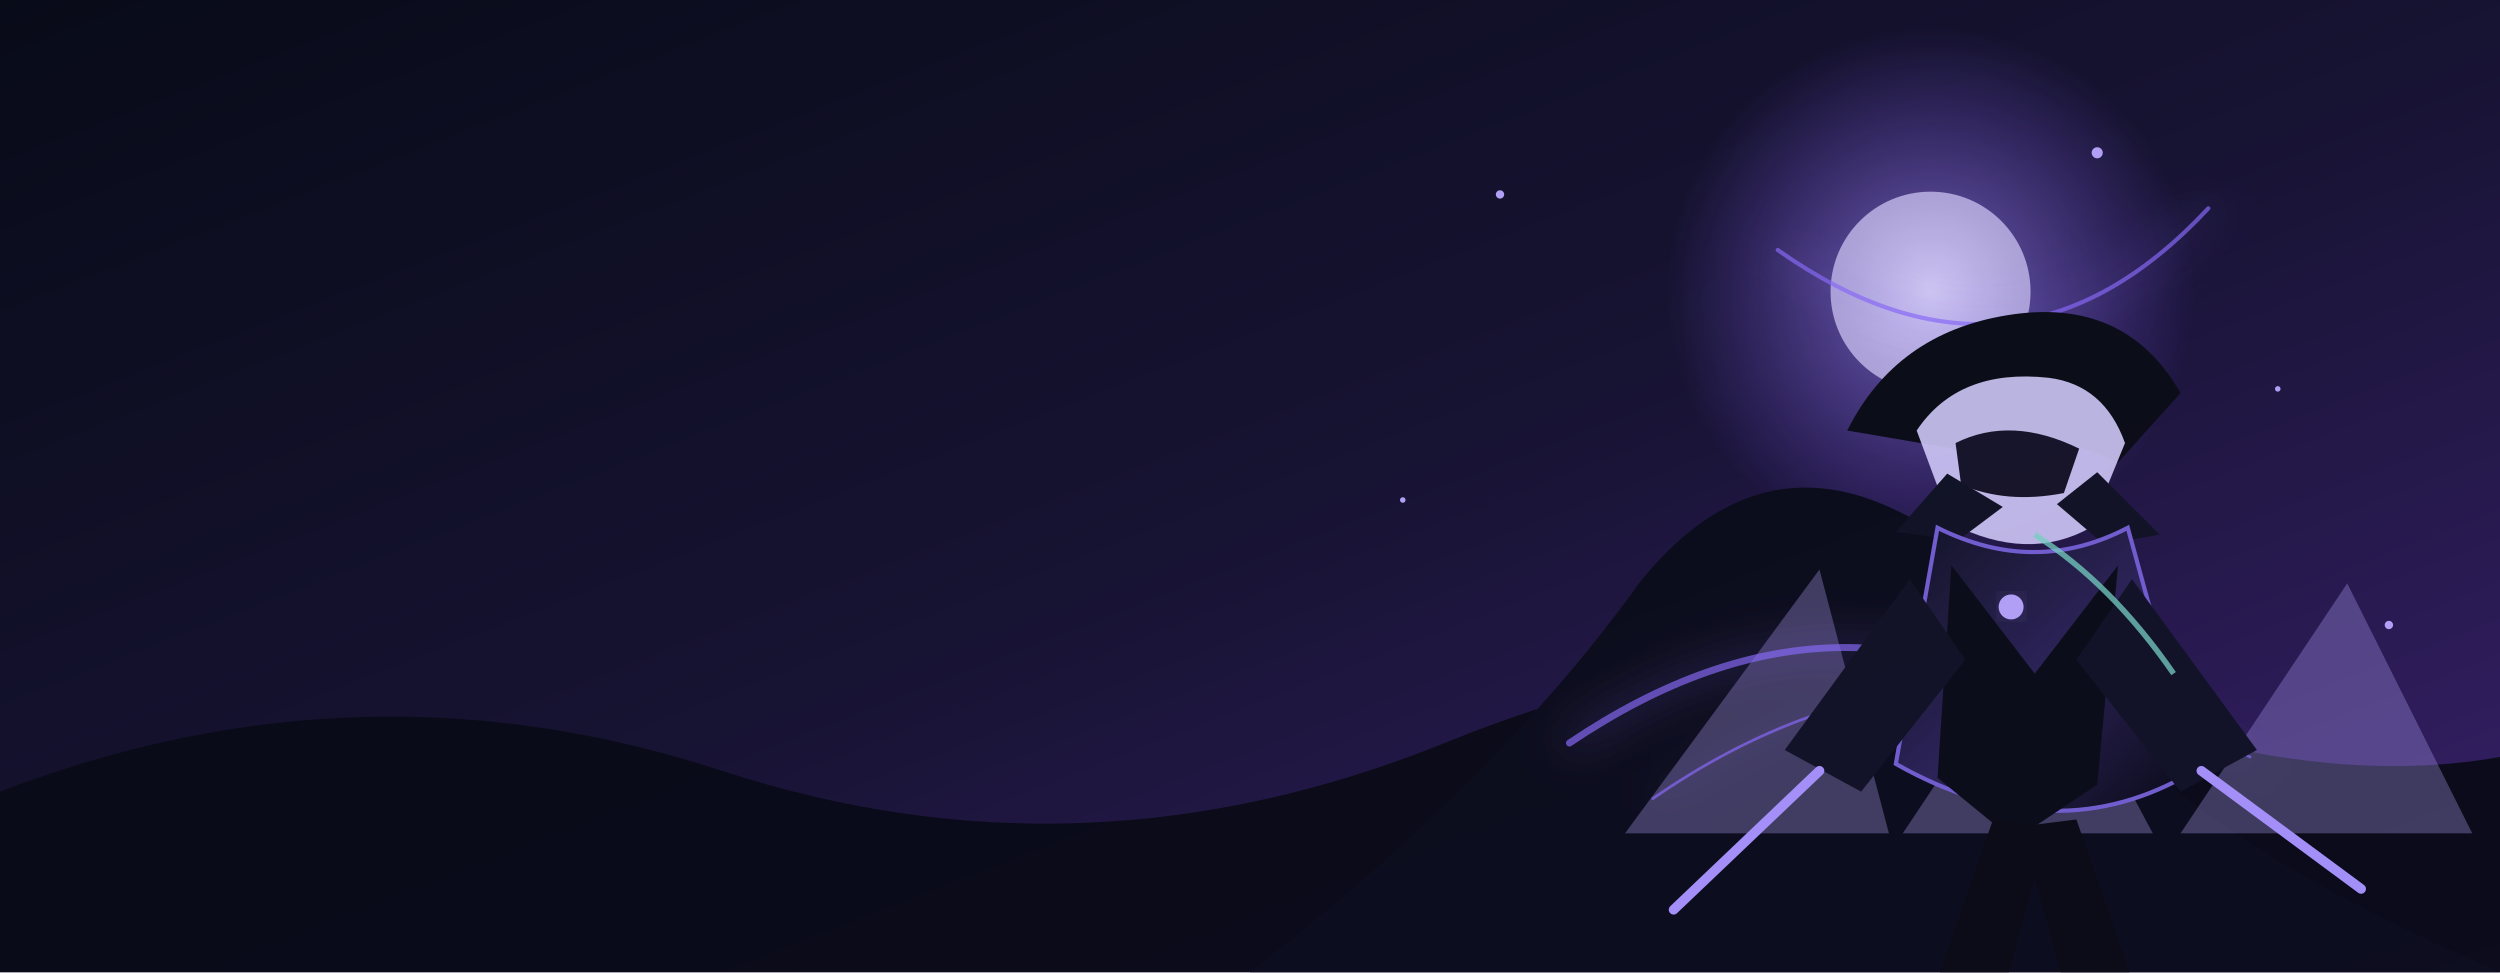
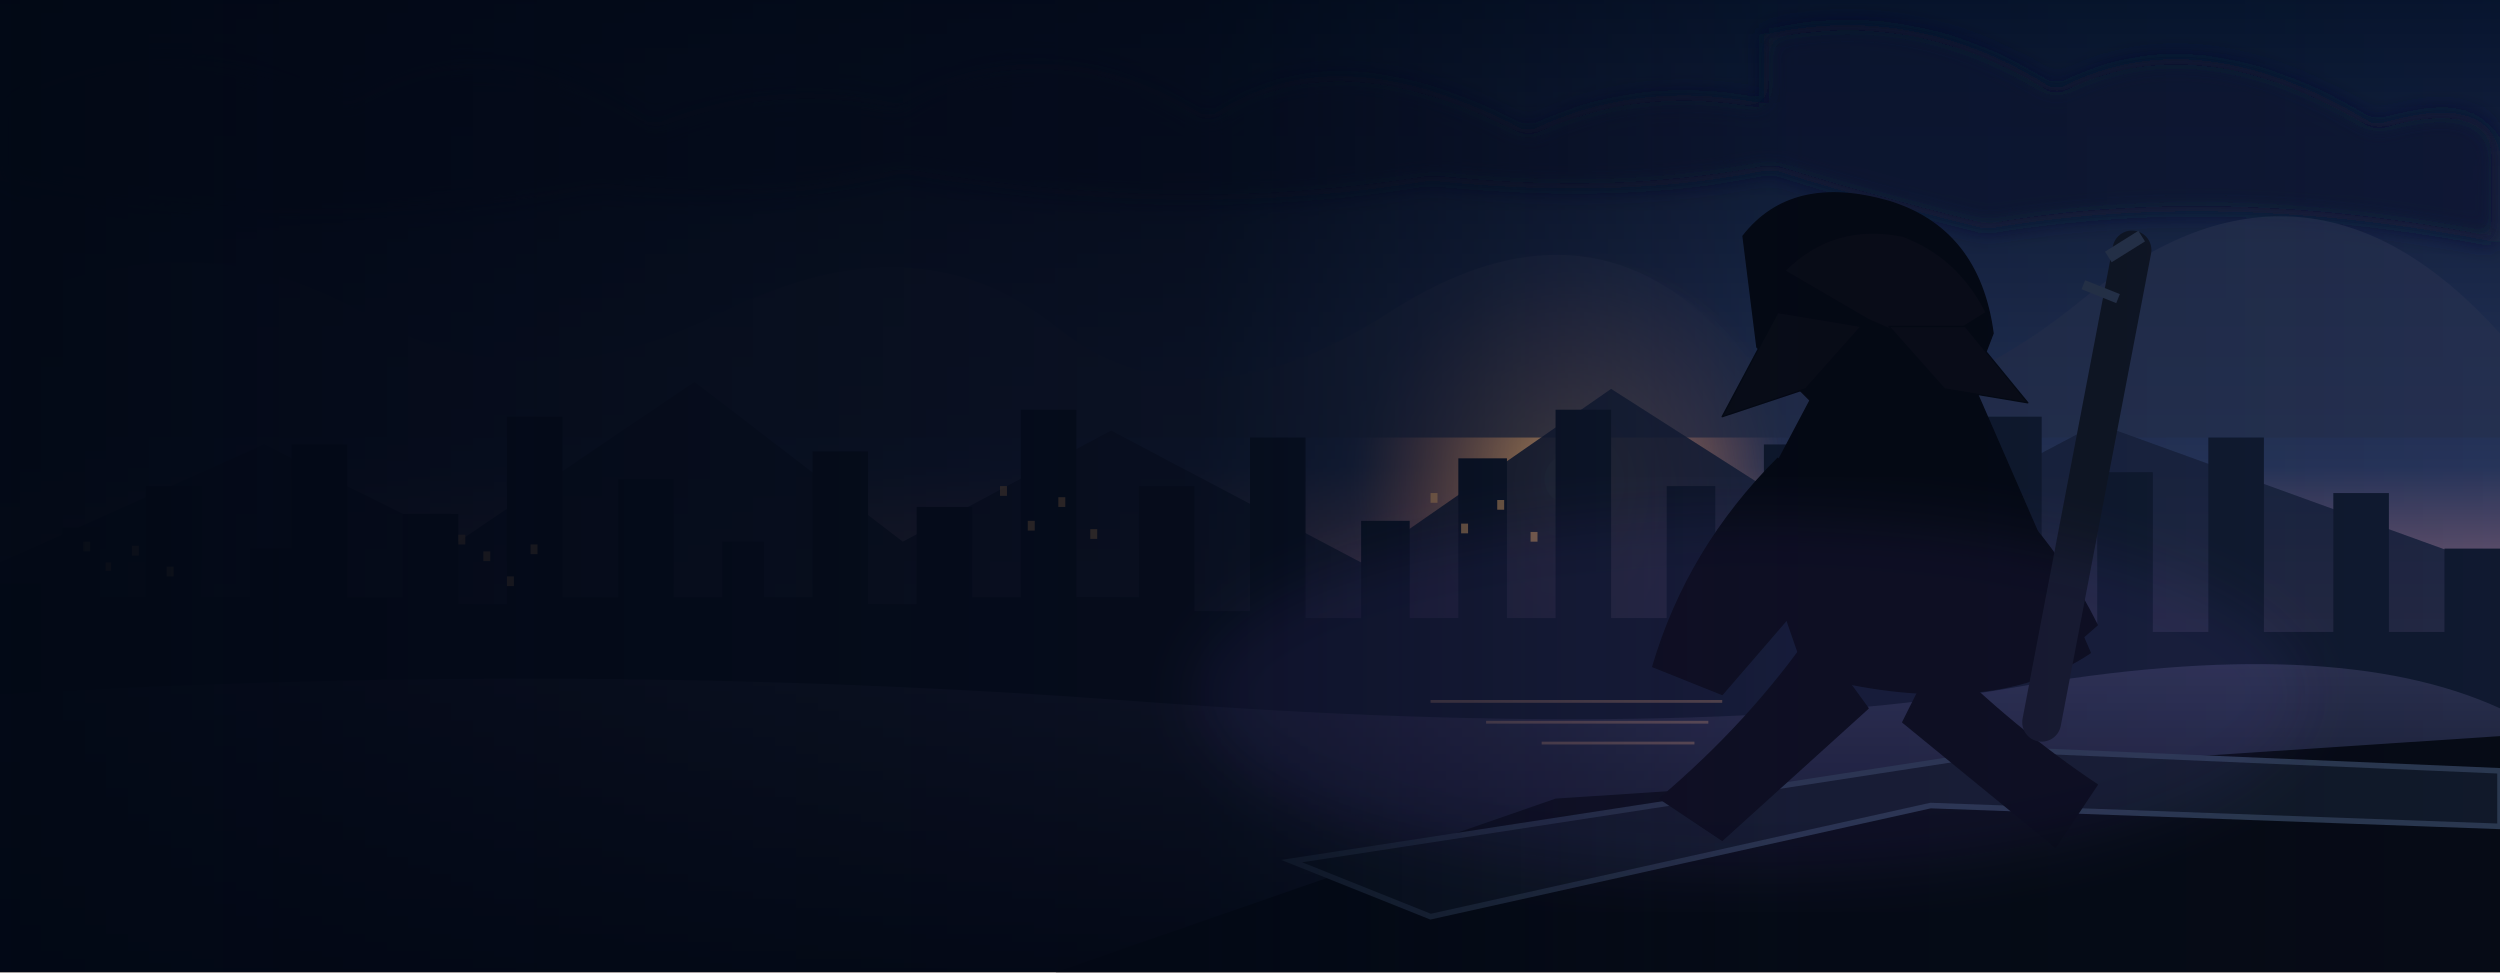
<svg xmlns="http://www.w3.org/2000/svg" viewBox="0 0 1800 700" preserveAspectRatio="xMidYMid slice">
  <defs>
-     <linearGradient id="bg" x1="0" y1="0" x2="1" y2="1">
-       <stop offset="0" stop-color="#080b18" />
-       <stop offset=".52" stop-color="#171333" />
-       <stop offset="1" stop-color="#38206b" />
+     <linearGradient id="sky" x1="0" y1="0" x2="0" y2="1">
+       <stop stop-color="#07152e" />
+       <stop offset=".48" stop-color="#27355b" />
+       <stop offset=".78" stop-color="#d8898e" />
+       <stop offset="1" stop-color="#f6ad7d" />
    </linearGradient>
-     <radialGradient id="moon">
-       <stop stop-color="#ddd2ff" stop-opacity=".95" />
-       <stop offset=".35" stop-color="#9b7dff" stop-opacity=".45" />
-       <stop offset="1" stop-color="#8a5cff" stop-opacity="0" />
+     <linearGradient id="water" x1="0" y1="0" x2="0" y2="1">
+       <stop stop-color="#2b3150" />
+       <stop offset="1" stop-color="#070d1c" />
+     </linearGradient>
+     <linearGradient id="dark" x1="0" y1="0" x2="1" y2="0">
+       <stop stop-color="#020815" stop-opacity=".98" />
+       <stop offset=".48" stop-color="#020815" stop-opacity=".76" />
+       <stop offset=".72" stop-color="#020815" stop-opacity=".16" />
+       <stop offset="1" stop-color="#020815" stop-opacity=".02" />
+     </linearGradient>
+     <radialGradient id="sun">
+       <stop stop-color="#ffe8b0" />
+       <stop offset=".25" stop-color="#ffb878" stop-opacity=".8" />
+       <stop offset="1" stop-color="#ff8d73" stop-opacity="0" />
    </radialGradient>
-     <linearGradient id="cloak" x1="0" y1="0" x2="1" y2="1">
-       <stop stop-color="#111326" />
-       <stop offset=".5" stop-color="#2c2458" />
-       <stop offset="1" stop-color="#080914" />
-     </linearGradient>
-     <filter id="glow">
-       <feGaussianBlur stdDeviation="16" result="b" />
-       <feMerge>
-         <feMergeNode in="b" />
-         <feMergeNode in="SourceGraphic" />
-       </feMerge>
+     <filter id="blur20">
+       <feGaussianBlur stdDeviation="20" />
+     </filter>
+     <filter id="blur8">
+       <feGaussianBlur stdDeviation="8" />
    </filter>
  </defs>
-   <rect width="1800" height="700" fill="url(#bg)" />
-   <circle cx="1390" cy="210" r="190" fill="url(#moon)" />
-   <circle cx="1390" cy="210" r="72" fill="#d9d1ff" opacity=".72" />
-   <path d="M0 570 Q260 470 520 555 T1040 535 T1480 500 T1800 545 V700 H0Z" fill="#090b18" />
-   <path d="M900 700 Q1080 560 1180 420 Q1260 320 1360 365 Q1440 400 1510 515 Q1590 610 1800 700Z" fill="#0b0d1b" />
-   <g opacity=".32" fill="#b8a6ff">
-     <path d="M1170 600l140-190 50 190z" />
-     <path d="M1370 600l100-150 80 150z" />
-     <path d="M1570 600l120-180 90 180z" />
+   <rect width="1800" height="700" fill="url(#sky)" />
+   <circle cx="1130" cy="345" r="155" fill="url(#sun)" filter="url(#blur8)" />
+   <circle cx="1130" cy="345" r="18" fill="#ffe6b0" />
+   <g fill="#0b1732" opacity=".82" filter="url(#blur8)">
+     <path d="M0 75 Q120 10 250 75 Q350 10 470 90 Q590 40 720 100 Q600 155 430 135 Q220 175 0 130Z" />
+     <path d="M650 70 Q760 15 870 85 Q960 20 1100 95 Q1210 40 1350 100 Q1220 150 1030 130 Q850 160 650 125Z" />
+     <path d="M1270 25 Q1380 0 1480 65 Q1580 10 1710 90 Q1790 65 1800 110 L1800 175 Q1600 135 1430 165 Q1330 140 1270 120Z" />
  </g>
-   <g filter="url(#glow)" fill="none" stroke="#8c6cff" stroke-linecap="round" opacity=".7">
-     <path d="M1130 535 Q1330 400 1510 530" stroke-width="5" />
-     <path d="M1190 575 Q1400 430 1620 545" stroke-width="2" />
-     <path d="M1280 180 Q1450 300 1590 150" stroke-width="3" />
+   <g fill="#25304f" opacity=".75">
+     <path d="M0 220 Q140 155 260 225 T520 225 T760 235 T1000 225 T1240 240 T1500 215 T1800 240 V315 H0Z" />
  </g>
-   <g transform="translate(1160 135)">
-     <path d="M170 175 Q205 105 285 92 Q370 78 410 148 L365 198 Q315 172 258 190Z" fill="#0b0d17" />
-     <path d="M220 175 Q250 130 315 137 Q355 142 370 184 L345 245 Q300 270 245 242Z" fill="#d6cfff" opacity=".9" />
-     <path d="M248 184 Q288 164 337 188 L326 220 Q285 228 252 214Z" fill="#17152a" />
-     <path d="M242 206 L205 248 L250 254 L282 230Z" fill="#111326" />
-     <path d="M350 205 L395 250 L355 257 L321 228Z" fill="#111326" />
-     <path d="M235 245 Q305 280 372 245 L420 420 Q320 480 205 415Z" fill="url(#cloak)" stroke="#7561d4" stroke-width="3" />
-     <path d="M245 272 L305 350 L365 272 L350 430 L290 470 L235 425Z" fill="#0b0d18" />
-     <path d="M215 282 L125 405 L180 435 L255 340Z" fill="#111326" />
-     <path d="M375 282 L465 405 L410 435 L335 340Z" fill="#111326" />
-     <path d="M275 455 L235 570 L285 570 L315 460Z" fill="#0a0c15" />
-     <path d="M335 455 L375 570 L325 570 L295 460Z" fill="#0a0c15" />
-     <path d="M150 420 L45 520" stroke="#a995ff" stroke-width="7" stroke-linecap="round" />
-     <path d="M425 420 L540 505" stroke="#a995ff" stroke-width="7" stroke-linecap="round" />
-     <circle cx="288" cy="302" r="9" fill="#b8a6ff" filter="url(#glow)" />
-     <path d="M305 250 Q360 285 405 350" fill="none" stroke="#78d7c7" stroke-width="4" opacity=".75" />
+   <path d="M0 405 L190 320 330 390 500 275 650 390 800 310 980 405 1160 280 1340 395 1510 305 1800 410 V470 H0Z" fill="#18223e" opacity=".9" />
+   <path d="M0 475 L0 420 45 420 45 380 72 380 72 430 105 430 105 350 145 350 145 430 180 430 180 395 210 395 210 320 250 320 250 430 290 430 290 370 330 370 330 435 365 435 365 300 405 300 405 430 445 430 445 345 485 345 485 430 520 430 520 390 550 390 550 430 585 430 585 325 625 325 625 435 660 435 660 365 700 365 700 430 735 430 735 295 775 295 775 430 820 430 820 350 860 350 860 440 900 440 900 315 940 315 940 445 980 445 980 375 1015 375 1015 445 1050 445 1050 330 1085 330 1085 445 1120 445 1120 295 1160 295 1160 445 1200 445 1200 350 1235 350 1235 445 1270 445 1270 320 1310 320 1310 450 1350 450 1350 365 1390 365 1390 445 1430 445 1430 300 1470 300 1470 450 1510 450 1510 340 1550 340 1550 455 1590 455 1590 315 1630 315 1630 455 1680 455 1680 355 1720 355 1720 455 1760 455 1760 395 1800 395 1800 520 0 520Z" fill="#101a30" />
+   <g fill="#ffbd78" opacity=".7">
+     <g transform="translate(60 390)">
+       <rect width="5" height="7" />
+       <rect x="16" y="15" width="4" height="6" />
+       <rect x="35" y="3" width="5" height="7" />
+       <rect x="60" y="18" width="5" height="7" />
+     </g>
+     <g transform="translate(330 385)">
+       <rect width="5" height="7" />
+       <rect x="18" y="12" width="5" height="7" />
+       <rect x="35" y="30" width="5" height="7" />
+       <rect x="52" y="7" width="5" height="7" />
+     </g>
+     <g transform="translate(720 350)">
+       <rect width="5" height="7" />
+       <rect x="20" y="25" width="5" height="7" />
+       <rect x="42" y="8" width="5" height="7" />
+       <rect x="65" y="31" width="5" height="7" />
+     </g>
+     <g transform="translate(1030 355)">
+       <rect width="5" height="7" />
+       <rect x="22" y="22" width="5" height="7" />
+       <rect x="48" y="5" width="5" height="7" />
+       <rect x="72" y="28" width="5" height="7" />
+     </g>
  </g>
-   <g fill="#b8a6ff">
-     <circle cx="1080" cy="140" r="3" />
-     <circle cx="1510" cy="110" r="4" />
-     <circle cx="1640" cy="280" r="2" />
-     <circle cx="1010" cy="360" r="2" />
-     <circle cx="1720" cy="450" r="3" />
+   <path d="M0 500 Q420 475 820 505 T1450 495 T1800 510 V700 H0Z" fill="url(#water)" />
+   <g opacity=".35" stroke="#ffb783" stroke-width="2">
+     <path d="M1030 505h210" />
+     <path d="M1070 520h160" />
+     <path d="M1110 535h110" />
  </g>
-   <rect width="1800" height="700" fill="url(#bg)" opacity=".05" />
+   <path d="M760 700 L1120 575 L1800 530 V700Z" fill="#060b16" />
+   <path d="M930 620 L1450 540 L1800 555 L1800 595 L1390 580 L1030 660Z" fill="#111a2a" stroke="#2b3951" stroke-width="4" />
+   <g fill="#050914" stroke="#050914" stroke-linejoin="round">
+     <path d="M1255 170 Q1290 125 1360 145 Q1425 165 1435 240 L1410 305 Q1360 330 1305 290 L1265 250Z" />
+     <path d="M1305 285 Q1360 305 1420 275 L1505 470 Q1430 520 1300 485 L1260 370Z" />
+     <path d="M1280 330 Q1215 395 1190 480 L1240 500 1335 390Z" />
+     <path d="M1405 325 Q1470 370 1510 450 L1470 485 1380 395Z" />
+     <path d="M1305 455 Q1260 520 1195 575 L1240 605 1345 510Z" />
+     <path d="M1395 470 Q1450 525 1510 565 L1480 610 1370 520Z" />
+     <path d="M1285 195 Q1320 160 1370 170 Q1410 185 1430 225 L1390 250 1345 230Z" fill="#0a0d18" />
+     <path d="M1280 225 L1240 300 1300 280 1340 235Z" fill="#0a0d18" />
+     <path d="M1415 235 L1460 290 1400 280 1360 235Z" fill="#0a0d18" />
+   </g>
+   <path d="M1470 520 L1535 180" stroke="#101625" stroke-width="28" stroke-linecap="round" />
+   <path d="M1518 185 L1542 170" stroke="#27334b" stroke-width="9" />
+   <path d="M1500 205 L1525 215" stroke="#27334b" stroke-width="7" />
+   <rect width="1800" height="700" fill="url(#dark)" />
+   <ellipse cx="1260" cy="500" rx="400" ry="130" fill="#7b54d8" opacity=".08" filter="url(#blur20)" />
</svg>
